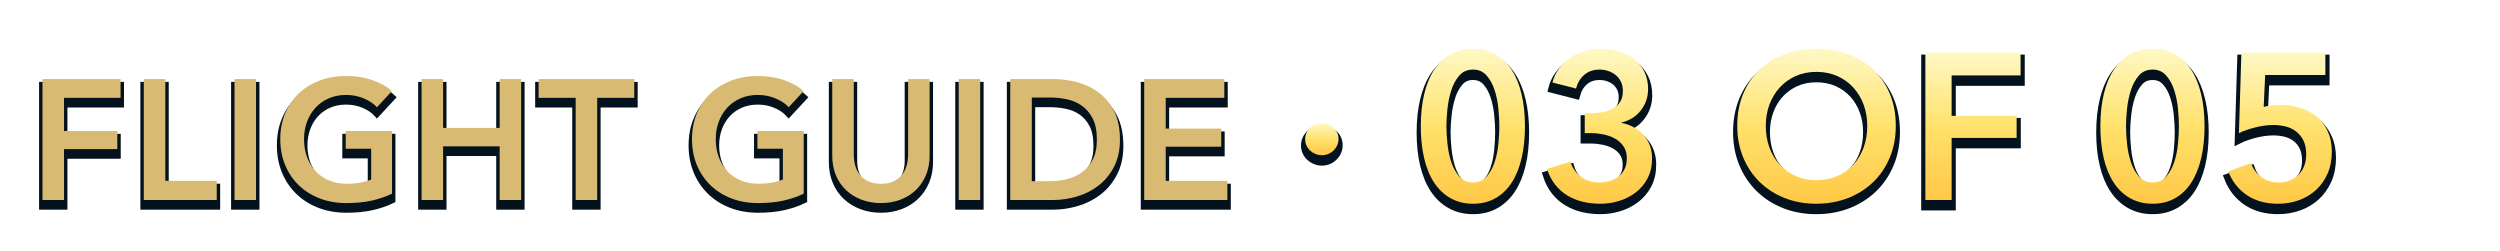
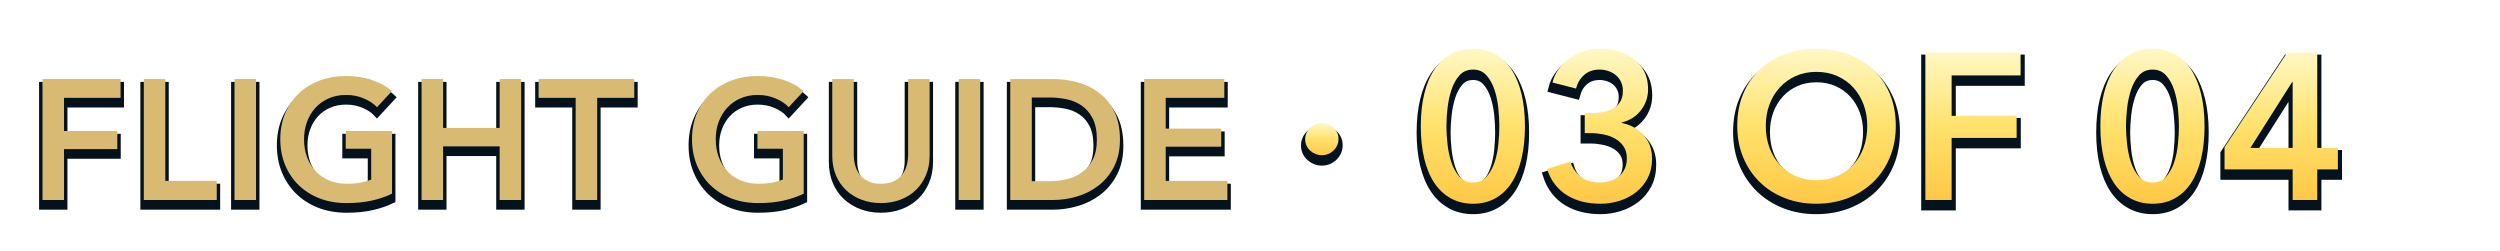
<svg xmlns="http://www.w3.org/2000/svg" width="1200" height="120" viewBox="0 0 1200 120">
-   <defs>
-     <linearGradient id="ink" x2="1" y2="1">
-       <stop stop-color="#103b4a" />
-       <stop offset=".45" stop-color="#061d2a" />
-       <stop offset="1" stop-color="#040f1b" />
-     </linearGradient>
-     <linearGradient id="gold" x2="1" y2="1">
-       <stop stop-color="#fff0b5" />
-       <stop offset=".4" stop-color="#e6bd60" />
-       <stop offset="1" stop-color="#9f692d" />
-     </linearGradient>
-     <linearGradient id="teal" x2="0" y2="1">
-       <stop stop-color="#2ad8ce" />
-       <stop offset="1" stop-color="#075b75" />
-     </linearGradient>
-     <linearGradient id="leaf" x2="1" y2="1">
-       <stop stop-color="#a9f7ad" />
-       <stop offset=".4" stop-color="#31ad85" />
-       <stop offset="1" stop-color="#0b424b" />
-     </linearGradient>
-     <radialGradient id="glow">
-       <stop stop-color="#54e8f5" stop-opacity=".25" />
-       <stop offset="1" stop-color="#36cde8" stop-opacity="0" />
-     </radialGradient>
-     <radialGradient id="orb" cx=".35" cy=".3">
-       <stop stop-color="#fffde3" />
-       <stop offset=".35" stop-color="#ffdb72" />
-       <stop offset=".8" stop-color="#b67a21" />
-       <stop offset="1" stop-color="#774013" />
-     </radialGradient>
-   </defs>
  <defs>
    <linearGradient id="step-yellow" x2="0" y2="1">
      <stop stop-color="#fff8c5" />
      <stop offset=".5" stop-color="#ffe16c" />
      <stop offset="1" stop-color="#ffc846" />
    </linearGradient>
  </defs>
  <g transform="translate(0 3)" fill="#03121d" stroke="#03121d" stroke-width="4">
    <path d="M7.800 -70.800L53.500 -70.800L53.500 -59.800L20.400 -59.800L20.400 -40.400L51.600 -40.400L51.600 -29.800L20.400 -29.800L20.400 -0.000L7.800 -0.000Z" transform="translate(14 96) scale(0.82)" />
    <path d="M7.800 -70.800L20.400 -70.800L20.400 -11.200L50.500 -11.200L50.500 -0.000L7.800 -0.000Z" transform="translate(62.626 96) scale(0.82)" />
    <path d="M7.800 -70.800L20.400 -70.800L20.400 -0.000L7.800 -0.000Z" transform="translate(106.168 96) scale(0.82)" />
    <path d="M69.800 -3.700Q64.400 -1.100 57.950 0.350Q51.500 1.800 43.100 1.800Q34.500 1.800 27.400 -0.950Q20.300 -3.700 15.200 -8.650Q10.100 -13.600 7.250 -20.450Q4.400 -27.300 4.400 -35.600Q4.400 -44.100 7.350 -50.950Q10.300 -57.800 15.450 -62.600Q20.600 -67.400 27.600 -70.000Q34.600 -72.600 42.800 -72.600Q51.300 -72.600 58.350 -70.150Q65.400 -67.700 69.700 -63.700L61.000 -54.300Q58.300 -57.300 53.450 -59.400Q48.600 -61.500 42.900 -61.500Q37.300 -61.500 32.750 -59.500Q28.200 -57.500 25.000 -54.000Q21.800 -50.500 20.050 -45.800Q18.300 -41.100 18.300 -35.600Q18.300 -29.900 20.050 -25.150Q21.800 -20.400 25.050 -16.900Q28.300 -13.400 32.950 -11.450Q37.600 -9.500 43.500 -9.500Q51.600 -9.500 57.600 -12.000L57.600 -30.000L42.700 -30.000L42.700 -40.400L69.800 -40.400Z" transform="translate(130.932 96) scale(0.82)" />
    <path d="M7.800 -70.800L20.400 -70.800L20.400 -42.200L53.500 -42.200L53.500 -70.800L66.100 -70.800L66.100 -0.000L53.500 -0.000L53.500 -31.400L20.400 -31.400L20.400 -0.000L7.800 -0.000Z" transform="translate(195.958 96) scale(0.82)" />
    <path d="M22.100 -59.800L0.400 -59.800L0.400 -70.800L56.400 -70.800L56.400 -59.800L34.700 -59.800L34.700 -0.000L22.100 -0.000Z" transform="translate(258.196 96) scale(0.82)" />
    <path d="" transform="translate(306.412 96) scale(0.82)" />
    <path d="M69.800 -3.700Q64.400 -1.100 57.950 0.350Q51.500 1.800 43.100 1.800Q34.500 1.800 27.400 -0.950Q20.300 -3.700 15.200 -8.650Q10.100 -13.600 7.250 -20.450Q4.400 -27.300 4.400 -35.600Q4.400 -44.100 7.350 -50.950Q10.300 -57.800 15.450 -62.600Q20.600 -67.400 27.600 -70.000Q34.600 -72.600 42.800 -72.600Q51.300 -72.600 58.350 -70.150Q65.400 -67.700 69.700 -63.700L61.000 -54.300Q58.300 -57.300 53.450 -59.400Q48.600 -61.500 42.900 -61.500Q37.300 -61.500 32.750 -59.500Q28.200 -57.500 25.000 -54.000Q21.800 -50.500 20.050 -45.800Q18.300 -41.100 18.300 -35.600Q18.300 -29.900 20.050 -25.150Q21.800 -20.400 25.050 -16.900Q28.300 -13.400 32.950 -11.450Q37.600 -9.500 43.500 -9.500Q51.600 -9.500 57.600 -12.000L57.600 -30.000L42.700 -30.000L42.700 -40.400L69.800 -40.400Z" transform="translate(328.552 96) scale(0.82)" />
    <path d="M64.200 -26.000Q64.200 -19.600 62.000 -14.450Q59.800 -9.300 56.000 -5.700Q52.200 -2.100 47.000 -0.150Q41.800 1.800 35.700 1.800Q29.600 1.800 24.400 -0.150Q19.200 -2.100 15.350 -5.700Q11.500 -9.300 9.350 -14.450Q7.200 -19.600 7.200 -26.000L7.200 -70.800L19.800 -70.800L19.800 -26.500Q19.800 -23.400 20.600 -20.350Q21.400 -17.300 23.250 -14.900Q25.100 -12.500 28.150 -11.000Q31.200 -9.500 35.700 -9.500Q40.200 -9.500 43.250 -11.000Q46.300 -12.500 48.150 -14.900Q50.000 -17.300 50.800 -20.350Q51.600 -23.400 51.600 -26.500L51.600 -70.800L64.200 -70.800Z" transform="translate(393.578 96) scale(0.82)" />
    <path d="M7.800 -70.800L20.400 -70.800L20.400 -0.000L7.800 -0.000Z" transform="translate(453.766 96) scale(0.82)" />
    <path d="M7.800 -70.800L32.900 -70.800Q39.800 -70.800 46.800 -69.000Q53.800 -67.200 59.400 -63.050Q65.000 -58.900 68.500 -52.150Q72.000 -45.400 72.000 -35.400Q72.000 -26.100 68.500 -19.400Q65.000 -12.700 59.400 -8.400Q53.800 -4.100 46.800 -2.050Q39.800 -0.000 32.900 -0.000L7.800 -0.000ZM30.900 -11.000Q35.800 -11.000 40.700 -12.150Q45.600 -13.300 49.550 -16.050Q53.500 -18.800 56.000 -23.500Q58.500 -28.200 58.500 -35.400Q58.500 -43.000 56.000 -47.800Q53.500 -52.600 49.550 -55.300Q45.600 -58.000 40.700 -59.000Q35.800 -60.000 30.900 -60.000L20.400 -60.000L20.400 -11.000Z" transform="translate(478.53 96) scale(0.82)" />
    <path d="M7.800 -70.800L54.700 -70.800L54.700 -59.800L20.400 -59.800L20.400 -41.800L52.900 -41.800L52.900 -31.200L20.400 -31.200L20.400 -11.200L56.500 -11.200L56.500 -0.000L7.800 -0.000Z" transform="translate(542.818 96) scale(0.82)" />
    <path d="" transform="translate(594.478 96) scale(1)" />
    <path d="M5.000 -29.100Q5.000 -32.300 7.350 -34.600Q9.700 -36.900 13.000 -36.900Q16.200 -36.900 18.600 -34.700Q21.000 -32.500 21.000 -29.300Q21.000 -26.100 18.650 -23.800Q16.300 -21.500 13.000 -21.500Q11.400 -21.500 9.950 -22.100Q8.500 -22.700 7.400 -23.700Q6.300 -24.700 5.650 -26.100Q5.000 -27.500 5.000 -29.100Z" transform="translate(621.478 96) scale(1)" />
    <path d="" transform="translate(649.478 96) scale(1)" />
    <path d="M55.500 -35.400Q55.500 -26.800 53.850 -19.900Q52.200 -13.000 49.050 -8.200Q45.900 -3.400 41.250 -0.800Q36.600 1.800 30.600 1.800Q24.600 1.800 19.900 -0.800Q15.200 -3.400 12.000 -8.200Q8.800 -13.000 7.150 -19.900Q5.500 -26.800 5.500 -35.400Q5.500 -44.000 7.150 -50.900Q8.800 -57.800 12.000 -62.600Q15.200 -67.400 19.900 -70.000Q24.600 -72.600 30.600 -72.600Q36.600 -72.600 41.250 -70.000Q45.900 -67.400 49.050 -62.600Q52.200 -57.800 53.850 -50.900Q55.500 -44.000 55.500 -35.400ZM43.200 -35.400Q43.200 -39.100 42.750 -43.800Q42.300 -48.500 40.950 -52.700Q39.600 -56.900 37.100 -59.750Q34.600 -62.600 30.600 -62.600Q26.500 -62.600 24.000 -59.750Q21.500 -56.900 20.150 -52.700Q18.800 -48.500 18.300 -43.800Q17.800 -39.100 17.800 -35.400Q17.800 -31.700 18.300 -27.000Q18.800 -22.300 20.150 -18.200Q21.500 -14.100 24.000 -11.250Q26.500 -8.400 30.600 -8.400Q34.600 -8.400 37.100 -11.250Q39.600 -14.100 40.950 -18.200Q42.300 -22.300 42.750 -27.000Q43.200 -31.700 43.200 -35.400Z" transform="translate(676.478 96) scale(1)" />
    <path d="M21.200 -41.700L24.400 -41.700Q27.100 -41.700 29.750 -42.150Q32.400 -42.600 34.600 -43.800Q36.800 -45.000 38.150 -47.050Q39.500 -49.100 39.500 -52.400Q39.500 -54.800 38.600 -56.700Q37.700 -58.600 36.150 -59.900Q34.600 -61.200 32.550 -61.900Q30.500 -62.600 28.300 -62.600Q23.900 -62.600 21.000 -60.100Q18.100 -57.600 17.000 -53.500L5.700 -56.400Q6.600 -60.000 8.750 -62.950Q10.900 -65.900 13.950 -68.050Q17.000 -70.200 20.800 -71.400Q24.600 -72.600 28.800 -72.600Q33.400 -72.600 37.550 -71.350Q41.700 -70.100 44.850 -67.650Q48.000 -65.200 49.800 -61.600Q51.600 -58.000 51.600 -53.200Q51.600 -47.500 48.150 -43.050Q44.700 -38.600 38.900 -37.200L38.900 -37.000Q45.400 -35.700 49.450 -31.150Q53.500 -26.600 53.500 -20.000Q53.500 -14.500 51.350 -10.400Q49.200 -6.300 45.650 -3.600Q42.100 -0.900 37.700 0.450Q33.300 1.800 28.800 1.800Q24.300 1.800 20.300 0.850Q16.300 -0.100 12.950 -2.100Q9.600 -4.100 7.050 -7.300Q4.500 -10.500 3.100 -14.900L14.300 -18.400Q15.600 -14.200 19.150 -11.300Q22.700 -8.400 28.400 -8.400Q30.700 -8.400 33.050 -9.050Q35.400 -9.700 37.250 -11.100Q39.100 -12.500 40.250 -14.700Q41.400 -16.900 41.400 -20.100Q41.400 -23.500 39.750 -25.850Q38.100 -28.200 35.600 -29.550Q33.100 -30.900 30.050 -31.500Q27.000 -32.100 24.200 -32.100L21.200 -32.100Z" transform="translate(739.478 96) scale(1)" />
    <path d="" transform="translate(802.478 96) scale(1)" />
    <path d="M4.400 -35.600Q4.400 -44.100 7.250 -50.950Q10.100 -57.800 15.150 -62.600Q20.200 -67.400 27.150 -70.000Q34.100 -72.600 42.300 -72.600Q50.600 -72.600 57.600 -70.000Q64.600 -67.400 69.700 -62.600Q74.800 -57.800 77.650 -50.950Q80.500 -44.100 80.500 -35.600Q80.500 -27.300 77.650 -20.450Q74.800 -13.600 69.700 -8.650Q64.600 -3.700 57.600 -0.950Q50.600 1.800 42.300 1.800Q34.100 1.800 27.150 -0.950Q20.200 -3.700 15.150 -8.650Q10.100 -13.600 7.250 -20.450Q4.400 -27.300 4.400 -35.600ZM18.100 -35.600Q18.100 -29.900 19.850 -25.150Q21.600 -20.400 24.850 -16.900Q28.100 -13.400 32.550 -11.450Q37.000 -9.500 42.400 -9.500Q47.800 -9.500 52.300 -11.450Q56.800 -13.400 60.050 -16.900Q63.300 -20.400 65.050 -25.150Q66.800 -29.900 66.800 -35.600Q66.800 -41.100 65.050 -45.800Q63.300 -50.500 60.100 -54.000Q56.900 -57.500 52.400 -59.500Q47.900 -61.500 42.400 -61.500Q36.900 -61.500 32.450 -59.500Q28.000 -57.500 24.800 -54.000Q21.600 -50.500 19.850 -45.800Q18.100 -41.100 18.100 -35.600Z" transform="translate(829.478 96) scale(1)" />
    <path d="M7.800 -70.800L53.500 -70.800L53.500 -59.800L20.400 -59.800L20.400 -40.400L51.600 -40.400L51.600 -29.800L20.400 -29.800L20.400 -0.000L7.800 -0.000Z" transform="translate(916.378 96) scale(1)" />
    <path d="" transform="translate(975.678 96) scale(1)" />
    <path d="M55.500 -35.400Q55.500 -26.800 53.850 -19.900Q52.200 -13.000 49.050 -8.200Q45.900 -3.400 41.250 -0.800Q36.600 1.800 30.600 1.800Q24.600 1.800 19.900 -0.800Q15.200 -3.400 12.000 -8.200Q8.800 -13.000 7.150 -19.900Q5.500 -26.800 5.500 -35.400Q5.500 -44.000 7.150 -50.900Q8.800 -57.800 12.000 -62.600Q15.200 -67.400 19.900 -70.000Q24.600 -72.600 30.600 -72.600Q36.600 -72.600 41.250 -70.000Q45.900 -67.400 49.050 -62.600Q52.200 -57.800 53.850 -50.900Q55.500 -44.000 55.500 -35.400ZM43.200 -35.400Q43.200 -39.100 42.750 -43.800Q42.300 -48.500 40.950 -52.700Q39.600 -56.900 37.100 -59.750Q34.600 -62.600 30.600 -62.600Q26.500 -62.600 24.000 -59.750Q21.500 -56.900 20.150 -52.700Q18.800 -48.500 18.300 -43.800Q17.800 -39.100 17.800 -35.400Q17.800 -31.700 18.300 -27.000Q18.800 -22.300 20.150 -18.200Q21.500 -14.100 24.000 -11.250Q26.500 -8.400 30.600 -8.400Q34.600 -8.400 37.100 -11.250Q39.600 -14.100 40.950 -18.200Q42.300 -22.300 42.750 -27.000Q43.200 -31.700 43.200 -35.400Z" transform="translate(1002.678 96) scale(1)" />
-     <path d="M50.500 -60.000L21.600 -60.000L20.900 -44.700Q22.600 -45.200 24.950 -45.400Q27.300 -45.600 29.200 -45.600Q34.400 -45.600 38.850 -44.100Q43.300 -42.600 46.600 -39.750Q49.900 -36.900 51.750 -32.750Q53.600 -28.600 53.600 -23.200Q53.600 -17.300 51.550 -12.650Q49.500 -8.000 46.000 -4.800Q42.500 -1.600 37.800 0.100Q33.100 1.800 27.800 1.800Q18.900 1.800 12.800 -2.350Q6.700 -6.500 3.900 -13.700L14.800 -17.700Q16.300 -13.500 19.800 -10.950Q23.300 -8.400 28.100 -8.400Q30.800 -8.400 33.200 -9.300Q35.600 -10.200 37.400 -11.900Q39.200 -13.600 40.250 -16.150Q41.300 -18.700 41.300 -21.900Q41.300 -26.000 39.900 -28.700Q38.500 -31.400 36.250 -33.050Q34.000 -34.700 31.200 -35.350Q28.400 -36.000 25.500 -36.000Q23.500 -36.000 21.250 -35.700Q19.000 -35.400 16.850 -34.850Q14.700 -34.300 12.650 -33.600Q10.600 -32.900 9.000 -32.100L10.200 -70.800L50.500 -70.800Z" transform="translate(1065.678 96) scale(1)" />
+     <path d="M34.800 -14.700L2.100 -14.700L2.100 -25.300L32.200 -70.800L46.600 -70.800L46.600 -25.000L56.500 -25.000L56.500 -14.700L46.600 -14.700L46.600 -0.000L34.800 -0.000ZM34.800 -56.700L34.600 -56.700L14.500 -25.000L34.800 -25.000Z" transform="translate(1065.678 96) scale(1)" />
  </g>
  <path d="M7.800 -70.800L53.500 -70.800L53.500 -59.800L20.400 -59.800L20.400 -40.400L51.600 -40.400L51.600 -29.800L20.400 -29.800L20.400 -0.000L7.800 -0.000Z" transform="translate(14 96) scale(0.82)" fill="#d8ba73" />
  <path d="M7.800 -70.800L20.400 -70.800L20.400 -11.200L50.500 -11.200L50.500 -0.000L7.800 -0.000Z" transform="translate(62.626 96) scale(0.82)" fill="#d8ba73" />
  <path d="M7.800 -70.800L20.400 -70.800L20.400 -0.000L7.800 -0.000Z" transform="translate(106.168 96) scale(0.82)" fill="#d8ba73" />
  <path d="M69.800 -3.700Q64.400 -1.100 57.950 0.350Q51.500 1.800 43.100 1.800Q34.500 1.800 27.400 -0.950Q20.300 -3.700 15.200 -8.650Q10.100 -13.600 7.250 -20.450Q4.400 -27.300 4.400 -35.600Q4.400 -44.100 7.350 -50.950Q10.300 -57.800 15.450 -62.600Q20.600 -67.400 27.600 -70.000Q34.600 -72.600 42.800 -72.600Q51.300 -72.600 58.350 -70.150Q65.400 -67.700 69.700 -63.700L61.000 -54.300Q58.300 -57.300 53.450 -59.400Q48.600 -61.500 42.900 -61.500Q37.300 -61.500 32.750 -59.500Q28.200 -57.500 25.000 -54.000Q21.800 -50.500 20.050 -45.800Q18.300 -41.100 18.300 -35.600Q18.300 -29.900 20.050 -25.150Q21.800 -20.400 25.050 -16.900Q28.300 -13.400 32.950 -11.450Q37.600 -9.500 43.500 -9.500Q51.600 -9.500 57.600 -12.000L57.600 -30.000L42.700 -30.000L42.700 -40.400L69.800 -40.400Z" transform="translate(130.932 96) scale(0.82)" fill="#d8ba73" />
  <path d="M7.800 -70.800L20.400 -70.800L20.400 -42.200L53.500 -42.200L53.500 -70.800L66.100 -70.800L66.100 -0.000L53.500 -0.000L53.500 -31.400L20.400 -31.400L20.400 -0.000L7.800 -0.000Z" transform="translate(195.958 96) scale(0.82)" fill="#d8ba73" />
  <path d="M22.100 -59.800L0.400 -59.800L0.400 -70.800L56.400 -70.800L56.400 -59.800L34.700 -59.800L34.700 -0.000L22.100 -0.000Z" transform="translate(258.196 96) scale(0.82)" fill="#d8ba73" />
  <path d="" transform="translate(306.412 96) scale(0.82)" fill="#d8ba73" />
  <path d="M69.800 -3.700Q64.400 -1.100 57.950 0.350Q51.500 1.800 43.100 1.800Q34.500 1.800 27.400 -0.950Q20.300 -3.700 15.200 -8.650Q10.100 -13.600 7.250 -20.450Q4.400 -27.300 4.400 -35.600Q4.400 -44.100 7.350 -50.950Q10.300 -57.800 15.450 -62.600Q20.600 -67.400 27.600 -70.000Q34.600 -72.600 42.800 -72.600Q51.300 -72.600 58.350 -70.150Q65.400 -67.700 69.700 -63.700L61.000 -54.300Q58.300 -57.300 53.450 -59.400Q48.600 -61.500 42.900 -61.500Q37.300 -61.500 32.750 -59.500Q28.200 -57.500 25.000 -54.000Q21.800 -50.500 20.050 -45.800Q18.300 -41.100 18.300 -35.600Q18.300 -29.900 20.050 -25.150Q21.800 -20.400 25.050 -16.900Q28.300 -13.400 32.950 -11.450Q37.600 -9.500 43.500 -9.500Q51.600 -9.500 57.600 -12.000L57.600 -30.000L42.700 -30.000L42.700 -40.400L69.800 -40.400Z" transform="translate(328.552 96) scale(0.82)" fill="#d8ba73" />
  <path d="M64.200 -26.000Q64.200 -19.600 62.000 -14.450Q59.800 -9.300 56.000 -5.700Q52.200 -2.100 47.000 -0.150Q41.800 1.800 35.700 1.800Q29.600 1.800 24.400 -0.150Q19.200 -2.100 15.350 -5.700Q11.500 -9.300 9.350 -14.450Q7.200 -19.600 7.200 -26.000L7.200 -70.800L19.800 -70.800L19.800 -26.500Q19.800 -23.400 20.600 -20.350Q21.400 -17.300 23.250 -14.900Q25.100 -12.500 28.150 -11.000Q31.200 -9.500 35.700 -9.500Q40.200 -9.500 43.250 -11.000Q46.300 -12.500 48.150 -14.900Q50.000 -17.300 50.800 -20.350Q51.600 -23.400 51.600 -26.500L51.600 -70.800L64.200 -70.800Z" transform="translate(393.578 96) scale(0.82)" fill="#d8ba73" />
  <path d="M7.800 -70.800L20.400 -70.800L20.400 -0.000L7.800 -0.000Z" transform="translate(453.766 96) scale(0.82)" fill="#d8ba73" />
  <path d="M7.800 -70.800L32.900 -70.800Q39.800 -70.800 46.800 -69.000Q53.800 -67.200 59.400 -63.050Q65.000 -58.900 68.500 -52.150Q72.000 -45.400 72.000 -35.400Q72.000 -26.100 68.500 -19.400Q65.000 -12.700 59.400 -8.400Q53.800 -4.100 46.800 -2.050Q39.800 -0.000 32.900 -0.000L7.800 -0.000ZM30.900 -11.000Q35.800 -11.000 40.700 -12.150Q45.600 -13.300 49.550 -16.050Q53.500 -18.800 56.000 -23.500Q58.500 -28.200 58.500 -35.400Q58.500 -43.000 56.000 -47.800Q53.500 -52.600 49.550 -55.300Q45.600 -58.000 40.700 -59.000Q35.800 -60.000 30.900 -60.000L20.400 -60.000L20.400 -11.000Z" transform="translate(478.53 96) scale(0.82)" fill="#d8ba73" />
  <path d="M7.800 -70.800L54.700 -70.800L54.700 -59.800L20.400 -59.800L20.400 -41.800L52.900 -41.800L52.900 -31.200L20.400 -31.200L20.400 -11.200L56.500 -11.200L56.500 -0.000L7.800 -0.000Z" transform="translate(542.818 96) scale(0.82)" fill="#d8ba73" />
  <path d="" transform="translate(594.478 96) scale(1)" fill="url(#step-yellow)" />
  <path d="M5.000 -29.100Q5.000 -32.300 7.350 -34.600Q9.700 -36.900 13.000 -36.900Q16.200 -36.900 18.600 -34.700Q21.000 -32.500 21.000 -29.300Q21.000 -26.100 18.650 -23.800Q16.300 -21.500 13.000 -21.500Q11.400 -21.500 9.950 -22.100Q8.500 -22.700 7.400 -23.700Q6.300 -24.700 5.650 -26.100Q5.000 -27.500 5.000 -29.100Z" transform="translate(621.478 96) scale(1)" fill="url(#step-yellow)" />
  <path d="" transform="translate(649.478 96) scale(1)" fill="url(#step-yellow)" />
  <path d="M55.500 -35.400Q55.500 -26.800 53.850 -19.900Q52.200 -13.000 49.050 -8.200Q45.900 -3.400 41.250 -0.800Q36.600 1.800 30.600 1.800Q24.600 1.800 19.900 -0.800Q15.200 -3.400 12.000 -8.200Q8.800 -13.000 7.150 -19.900Q5.500 -26.800 5.500 -35.400Q5.500 -44.000 7.150 -50.900Q8.800 -57.800 12.000 -62.600Q15.200 -67.400 19.900 -70.000Q24.600 -72.600 30.600 -72.600Q36.600 -72.600 41.250 -70.000Q45.900 -67.400 49.050 -62.600Q52.200 -57.800 53.850 -50.900Q55.500 -44.000 55.500 -35.400ZM43.200 -35.400Q43.200 -39.100 42.750 -43.800Q42.300 -48.500 40.950 -52.700Q39.600 -56.900 37.100 -59.750Q34.600 -62.600 30.600 -62.600Q26.500 -62.600 24.000 -59.750Q21.500 -56.900 20.150 -52.700Q18.800 -48.500 18.300 -43.800Q17.800 -39.100 17.800 -35.400Q17.800 -31.700 18.300 -27.000Q18.800 -22.300 20.150 -18.200Q21.500 -14.100 24.000 -11.250Q26.500 -8.400 30.600 -8.400Q34.600 -8.400 37.100 -11.250Q39.600 -14.100 40.950 -18.200Q42.300 -22.300 42.750 -27.000Q43.200 -31.700 43.200 -35.400Z" transform="translate(676.478 96) scale(1)" fill="url(#step-yellow)" />
  <path d="M21.200 -41.700L24.400 -41.700Q27.100 -41.700 29.750 -42.150Q32.400 -42.600 34.600 -43.800Q36.800 -45.000 38.150 -47.050Q39.500 -49.100 39.500 -52.400Q39.500 -54.800 38.600 -56.700Q37.700 -58.600 36.150 -59.900Q34.600 -61.200 32.550 -61.900Q30.500 -62.600 28.300 -62.600Q23.900 -62.600 21.000 -60.100Q18.100 -57.600 17.000 -53.500L5.700 -56.400Q6.600 -60.000 8.750 -62.950Q10.900 -65.900 13.950 -68.050Q17.000 -70.200 20.800 -71.400Q24.600 -72.600 28.800 -72.600Q33.400 -72.600 37.550 -71.350Q41.700 -70.100 44.850 -67.650Q48.000 -65.200 49.800 -61.600Q51.600 -58.000 51.600 -53.200Q51.600 -47.500 48.150 -43.050Q44.700 -38.600 38.900 -37.200L38.900 -37.000Q45.400 -35.700 49.450 -31.150Q53.500 -26.600 53.500 -20.000Q53.500 -14.500 51.350 -10.400Q49.200 -6.300 45.650 -3.600Q42.100 -0.900 37.700 0.450Q33.300 1.800 28.800 1.800Q24.300 1.800 20.300 0.850Q16.300 -0.100 12.950 -2.100Q9.600 -4.100 7.050 -7.300Q4.500 -10.500 3.100 -14.900L14.300 -18.400Q15.600 -14.200 19.150 -11.300Q22.700 -8.400 28.400 -8.400Q30.700 -8.400 33.050 -9.050Q35.400 -9.700 37.250 -11.100Q39.100 -12.500 40.250 -14.700Q41.400 -16.900 41.400 -20.100Q41.400 -23.500 39.750 -25.850Q38.100 -28.200 35.600 -29.550Q33.100 -30.900 30.050 -31.500Q27.000 -32.100 24.200 -32.100L21.200 -32.100Z" transform="translate(739.478 96) scale(1)" fill="url(#step-yellow)" />
  <path d="" transform="translate(802.478 96) scale(1)" fill="url(#step-yellow)" />
  <path d="M4.400 -35.600Q4.400 -44.100 7.250 -50.950Q10.100 -57.800 15.150 -62.600Q20.200 -67.400 27.150 -70.000Q34.100 -72.600 42.300 -72.600Q50.600 -72.600 57.600 -70.000Q64.600 -67.400 69.700 -62.600Q74.800 -57.800 77.650 -50.950Q80.500 -44.100 80.500 -35.600Q80.500 -27.300 77.650 -20.450Q74.800 -13.600 69.700 -8.650Q64.600 -3.700 57.600 -0.950Q50.600 1.800 42.300 1.800Q34.100 1.800 27.150 -0.950Q20.200 -3.700 15.150 -8.650Q10.100 -13.600 7.250 -20.450Q4.400 -27.300 4.400 -35.600ZM18.100 -35.600Q18.100 -29.900 19.850 -25.150Q21.600 -20.400 24.850 -16.900Q28.100 -13.400 32.550 -11.450Q37.000 -9.500 42.400 -9.500Q47.800 -9.500 52.300 -11.450Q56.800 -13.400 60.050 -16.900Q63.300 -20.400 65.050 -25.150Q66.800 -29.900 66.800 -35.600Q66.800 -41.100 65.050 -45.800Q63.300 -50.500 60.100 -54.000Q56.900 -57.500 52.400 -59.500Q47.900 -61.500 42.400 -61.500Q36.900 -61.500 32.450 -59.500Q28.000 -57.500 24.800 -54.000Q21.600 -50.500 19.850 -45.800Q18.100 -41.100 18.100 -35.600Z" transform="translate(829.478 96) scale(1)" fill="url(#step-yellow)" />
  <path d="M7.800 -70.800L53.500 -70.800L53.500 -59.800L20.400 -59.800L20.400 -40.400L51.600 -40.400L51.600 -29.800L20.400 -29.800L20.400 -0.000L7.800 -0.000Z" transform="translate(916.378 96) scale(1)" fill="url(#step-yellow)" />
  <path d="" transform="translate(975.678 96) scale(1)" fill="url(#step-yellow)" />
  <path d="M55.500 -35.400Q55.500 -26.800 53.850 -19.900Q52.200 -13.000 49.050 -8.200Q45.900 -3.400 41.250 -0.800Q36.600 1.800 30.600 1.800Q24.600 1.800 19.900 -0.800Q15.200 -3.400 12.000 -8.200Q8.800 -13.000 7.150 -19.900Q5.500 -26.800 5.500 -35.400Q5.500 -44.000 7.150 -50.900Q8.800 -57.800 12.000 -62.600Q15.200 -67.400 19.900 -70.000Q24.600 -72.600 30.600 -72.600Q36.600 -72.600 41.250 -70.000Q45.900 -67.400 49.050 -62.600Q52.200 -57.800 53.850 -50.900Q55.500 -44.000 55.500 -35.400ZM43.200 -35.400Q43.200 -39.100 42.750 -43.800Q42.300 -48.500 40.950 -52.700Q39.600 -56.900 37.100 -59.750Q34.600 -62.600 30.600 -62.600Q26.500 -62.600 24.000 -59.750Q21.500 -56.900 20.150 -52.700Q18.800 -48.500 18.300 -43.800Q17.800 -39.100 17.800 -35.400Q17.800 -31.700 18.300 -27.000Q18.800 -22.300 20.150 -18.200Q21.500 -14.100 24.000 -11.250Q26.500 -8.400 30.600 -8.400Q34.600 -8.400 37.100 -11.250Q39.600 -14.100 40.950 -18.200Q42.300 -22.300 42.750 -27.000Q43.200 -31.700 43.200 -35.400Z" transform="translate(1002.678 96) scale(1)" fill="url(#step-yellow)" />
-   <path d="M50.500 -60.000L21.600 -60.000L20.900 -44.700Q22.600 -45.200 24.950 -45.400Q27.300 -45.600 29.200 -45.600Q34.400 -45.600 38.850 -44.100Q43.300 -42.600 46.600 -39.750Q49.900 -36.900 51.750 -32.750Q53.600 -28.600 53.600 -23.200Q53.600 -17.300 51.550 -12.650Q49.500 -8.000 46.000 -4.800Q42.500 -1.600 37.800 0.100Q33.100 1.800 27.800 1.800Q18.900 1.800 12.800 -2.350Q6.700 -6.500 3.900 -13.700L14.800 -17.700Q16.300 -13.500 19.800 -10.950Q23.300 -8.400 28.100 -8.400Q30.800 -8.400 33.200 -9.300Q35.600 -10.200 37.400 -11.900Q39.200 -13.600 40.250 -16.150Q41.300 -18.700 41.300 -21.900Q41.300 -26.000 39.900 -28.700Q38.500 -31.400 36.250 -33.050Q34.000 -34.700 31.200 -35.350Q28.400 -36.000 25.500 -36.000Q23.500 -36.000 21.250 -35.700Q19.000 -35.400 16.850 -34.850Q14.700 -34.300 12.650 -33.600Q10.600 -32.900 9.000 -32.100L10.200 -70.800L50.500 -70.800Z" transform="translate(1065.678 96) scale(1)" fill="url(#step-yellow)" />
+   <path d="M34.800 -14.700L2.100 -14.700L2.100 -25.300L32.200 -70.800L46.600 -70.800L46.600 -25.000L56.500 -25.000L56.500 -14.700L46.600 -14.700L46.600 -0.000L34.800 -0.000ZM34.800 -56.700L34.600 -56.700L14.500 -25.000L34.800 -25.000Z" transform="translate(1065.678 96) scale(1)" fill="url(#step-yellow)" />
</svg>
